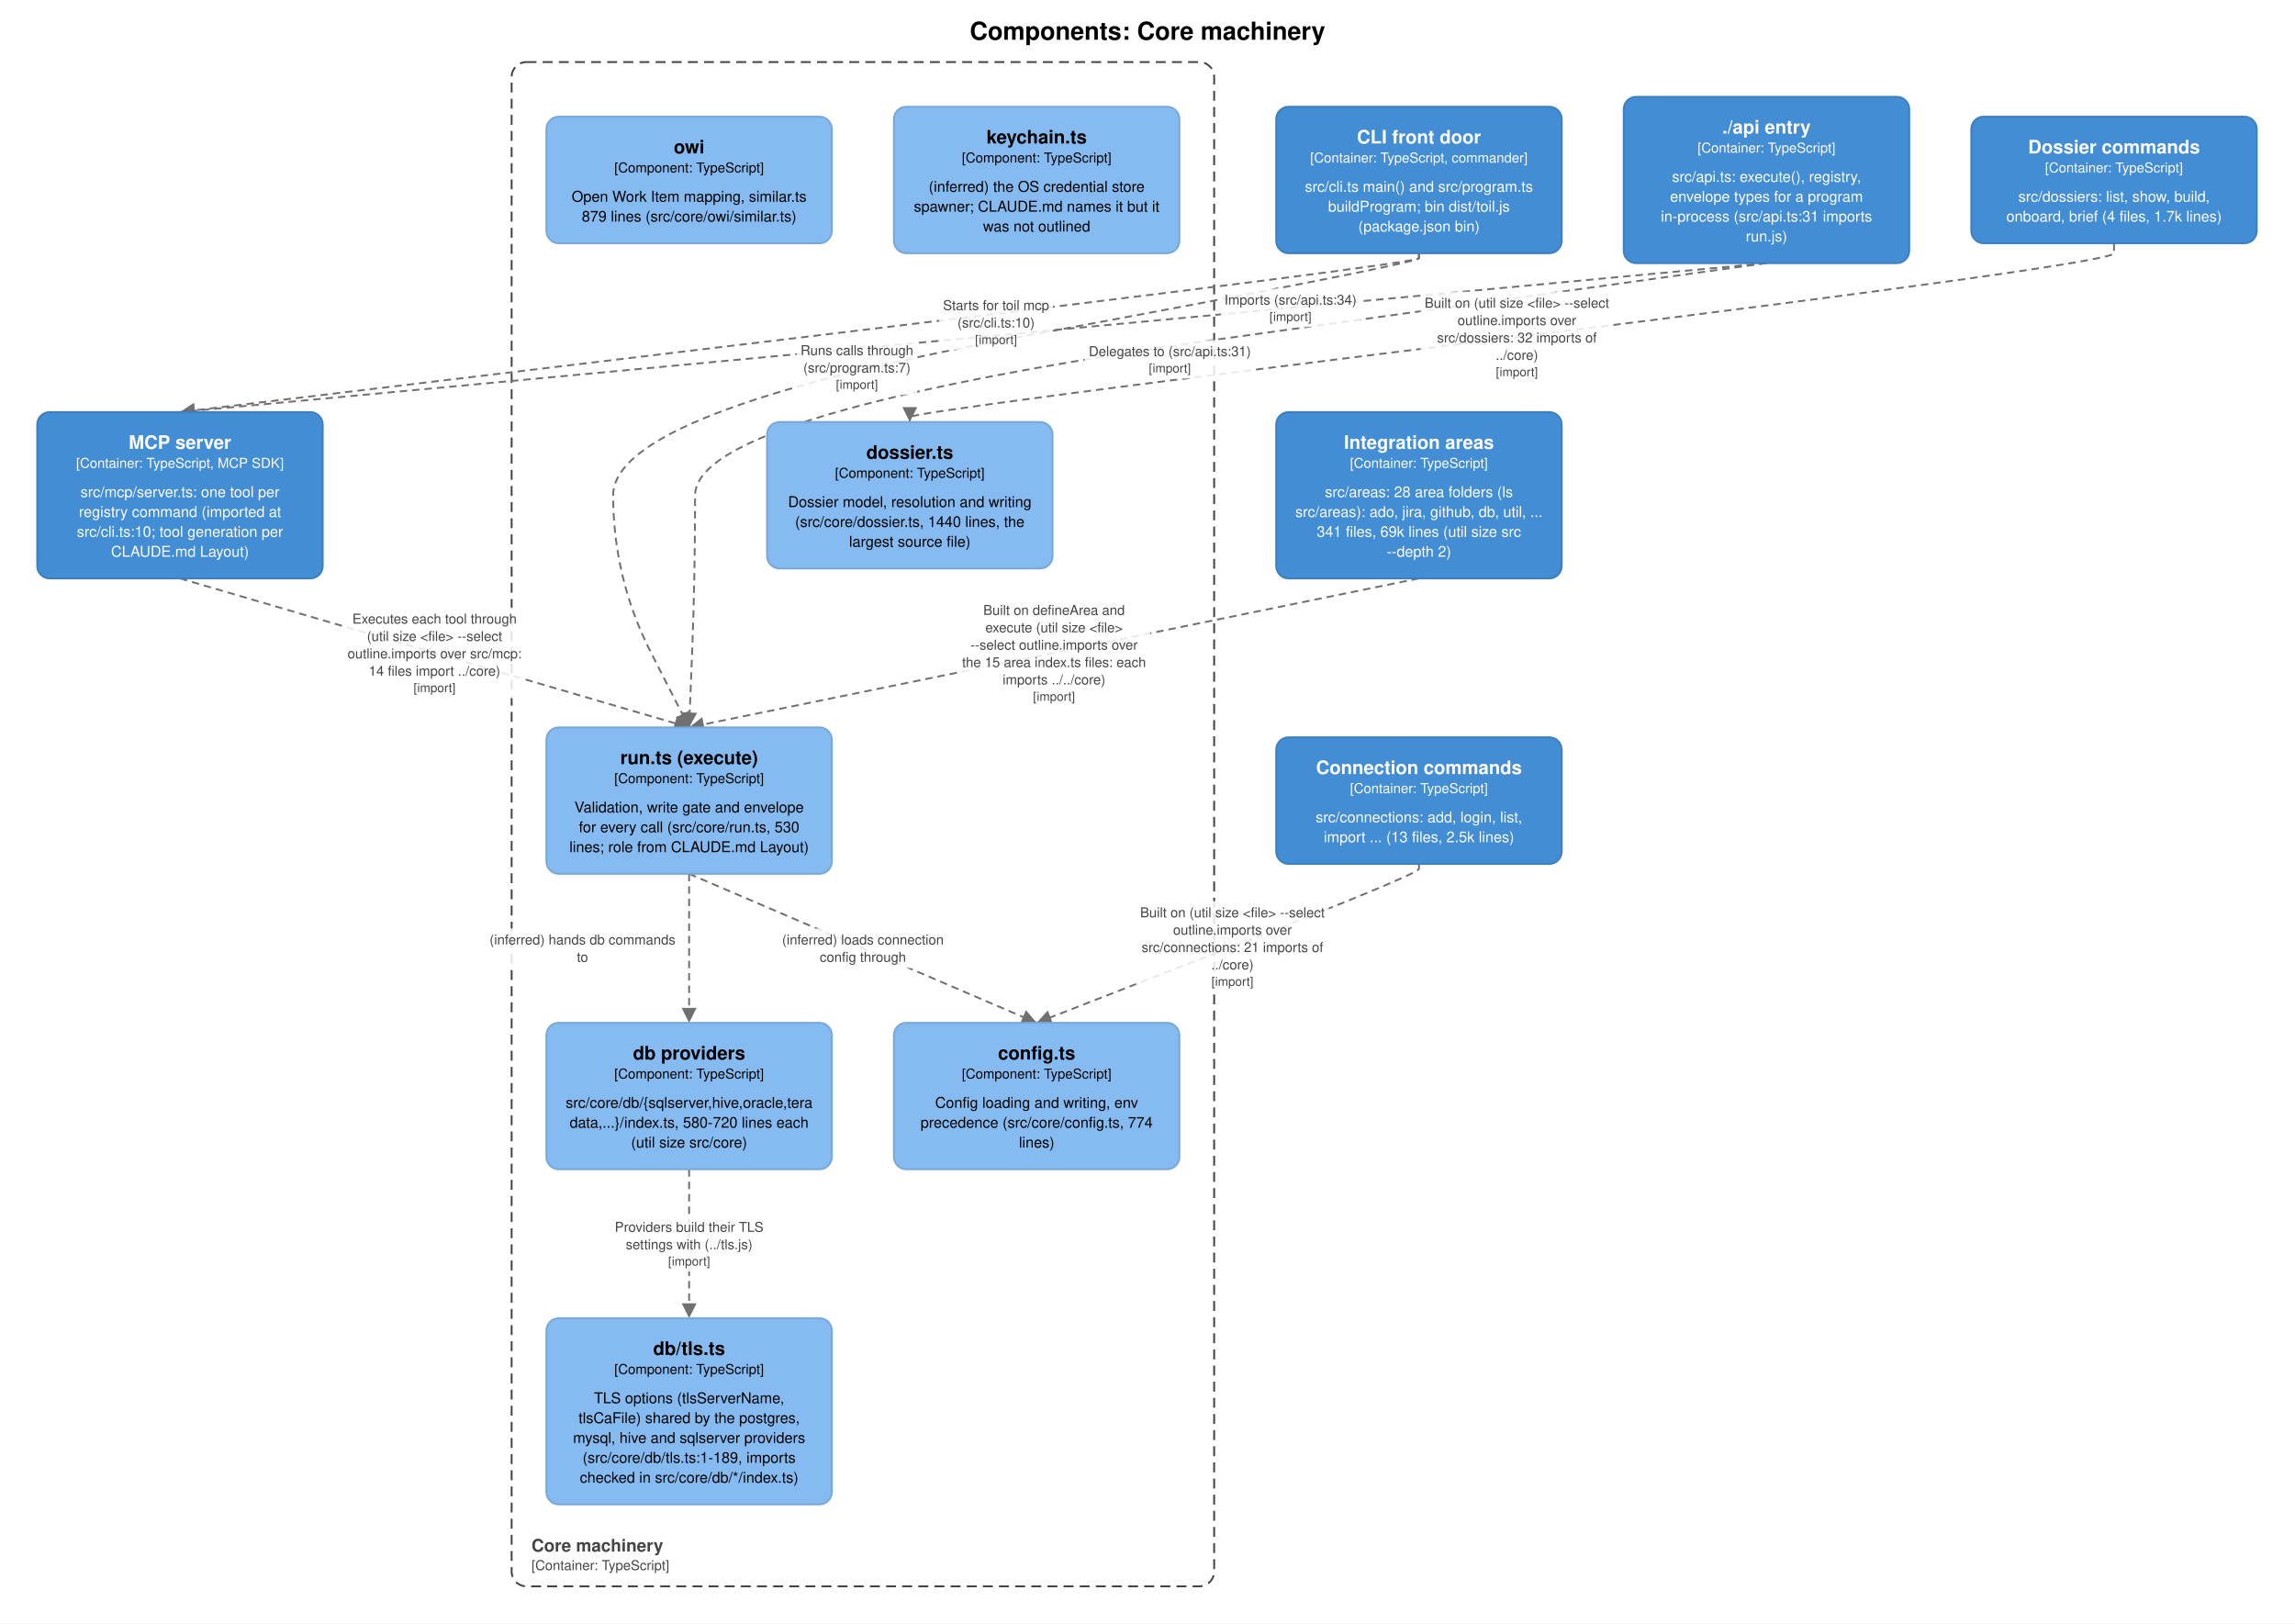
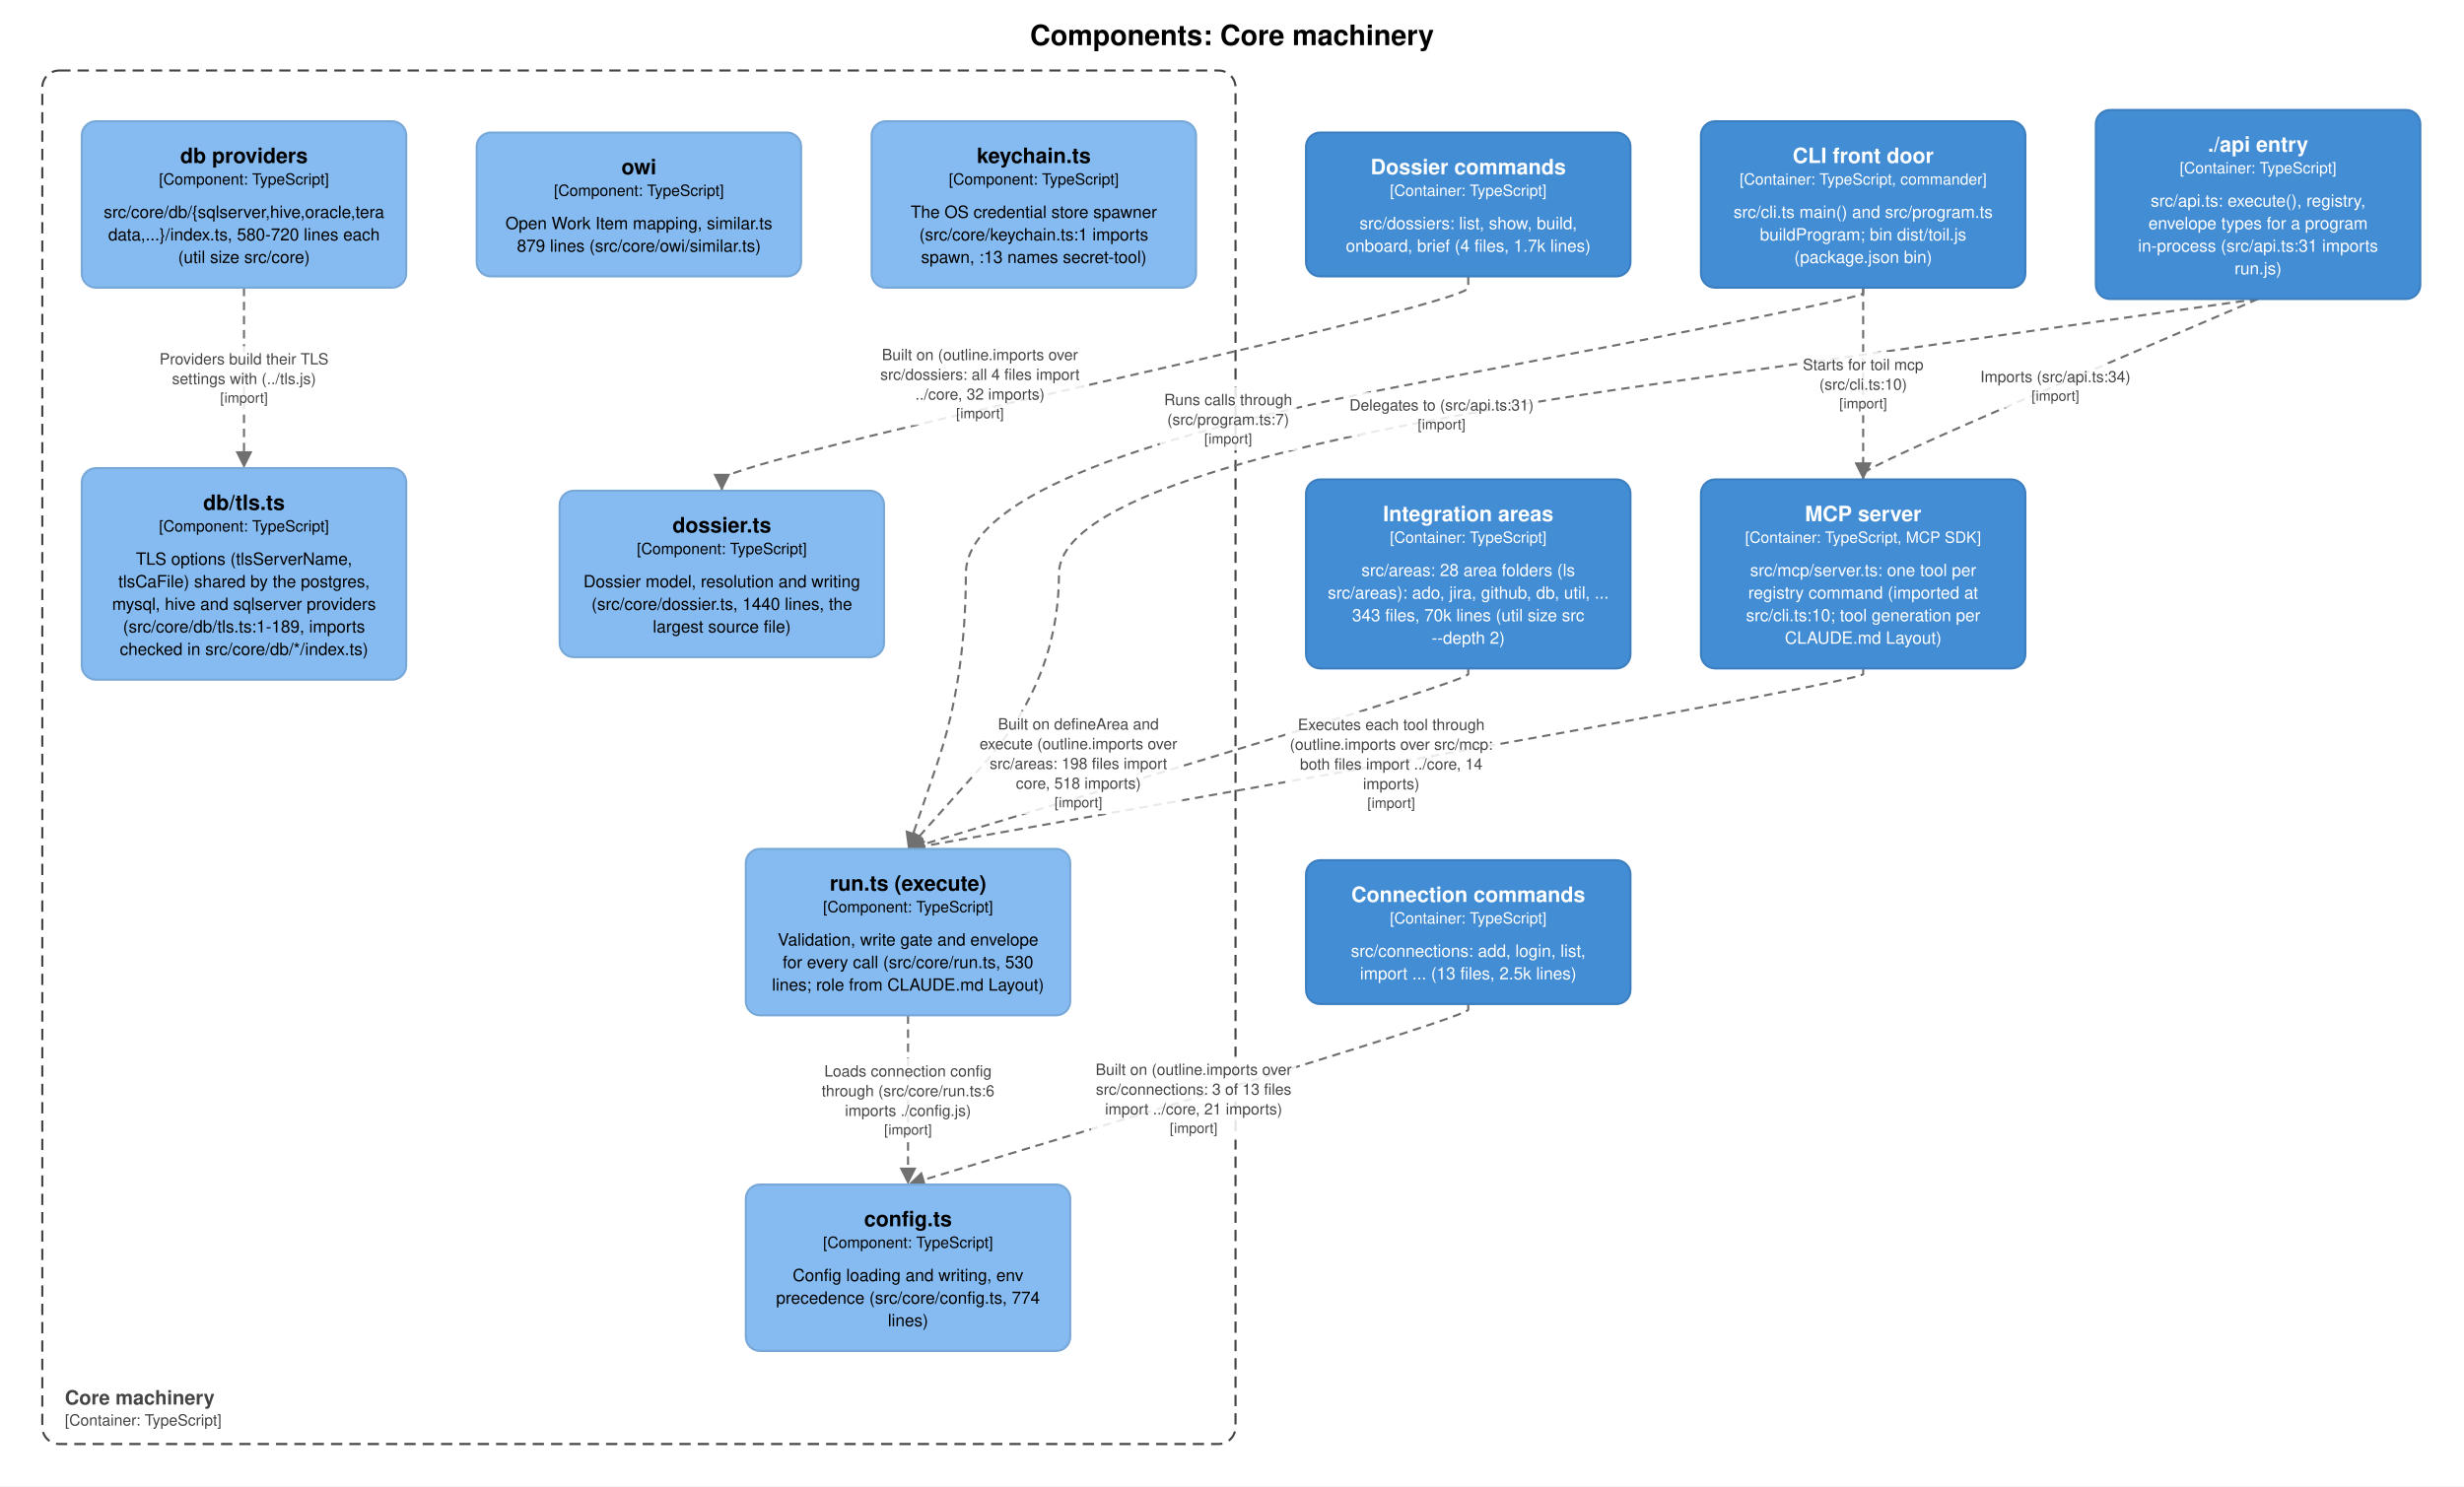
- <svg xmlns="http://www.w3.org/2000/svg" width="1849" height="1308" viewBox="0 0 1849 1308" font-family="Helvetica, Arial, sans-serif">
+ <svg xmlns="http://www.w3.org/2000/svg" width="1747" height="1054" viewBox="0 0 1747 1054" font-family="Helvetica, Arial, sans-serif">
  <defs>
    <marker id="arrow" viewBox="0 0 10 10" refX="10" refY="5" markerWidth="8" markerHeight="8" orient="auto-start-reverse">
      <path d="M0,0 L10,5 L0,10 z" fill="#707070" />
    </marker>
  </defs>
  <rect width="100%" height="100%" fill="#ffffff" />
-   <text x="924.5" y="32" font-size="20" font-weight="bold" text-anchor="middle" fill="#000000">Components: Core machinery</text>
+   <text x="873.5" y="32" font-size="20" font-weight="bold" text-anchor="middle" fill="#000000">Components: Core machinery</text>
  <g class="c4-boundary">
-     <rect x="412.2" y="50" width="566" height="1228" rx="12" fill="none" stroke="#444444" stroke-width="1.5" stroke-dasharray="8 5" />
-     <text x="428.2" y="1250" font-size="14" font-weight="bold" text-anchor="start" fill="#444444">Core machinery</text>
-     <text x="428.2" y="1264.9" font-size="11" text-anchor="start" fill="#444444">[Container: TypeScript]</text>
+     <rect x="30" y="50" width="846" height="974" rx="12" fill="none" stroke="#444444" stroke-width="1.5" stroke-dasharray="8 5" />
+     <text x="46" y="996" font-size="14" font-weight="bold" text-anchor="start" fill="#444444">Core machinery</text>
+     <text x="46" y="1010.9" font-size="11" text-anchor="start" fill="#444444">[Container: TypeScript]</text>
  </g>
  <g class="c4-relationships">
-     <path d="M1143.2,204 L1143.2,208 Q1143.2,212 818.6,272 L818.6,272 Q494,332 494,399 L494,399 Q494,466 524.6,526 L555.2,586" fill="none" stroke="#707070" stroke-width="1.5" stroke-dasharray="6 4" marker-end="url(#arrow)" />
-     <path d="M1143.2,204 L1143.2,208 Q1143.2,212 644.1,272 L145,332" fill="none" stroke="#707070" stroke-width="1.5" stroke-dasharray="6 4" marker-end="url(#arrow)" />
-     <path d="M145,466 L555.2,586" fill="none" stroke="#707070" stroke-width="1.5" stroke-dasharray="6 4" marker-end="url(#arrow)" />
-     <path d="M1423.2,212 L991.6,272 Q560,332 560,399 L560,399 Q560,466 557.6,526 L555.2,586" fill="none" stroke="#707070" stroke-width="1.5" stroke-dasharray="6 4" marker-end="url(#arrow)" />
-     <path d="M1423.2,212 L145,332" fill="none" stroke="#707070" stroke-width="1.5" stroke-dasharray="6 4" marker-end="url(#arrow)" />
-     <path d="M1143.2,466 L555.2,586" fill="none" stroke="#707070" stroke-width="1.5" stroke-dasharray="6 4" marker-end="url(#arrow)" />
-     <path d="M1703.2,196 L1703.2,204 Q1703.2,212 1218.1,272 L1218.1,272 Q733,332 733,336 L733,340" fill="none" stroke="#707070" stroke-width="1.5" stroke-dasharray="6 4" marker-end="url(#arrow)" />
-     <path d="M1143.2,696 L1143.2,700 Q1143.2,704 989.2,764 L835.2,824" fill="none" stroke="#707070" stroke-width="1.5" stroke-dasharray="6 4" marker-end="url(#arrow)" />
-     <path d="M555.2,704 L835.2,824" fill="none" stroke="#707070" stroke-width="1.5" stroke-dasharray="6 4" marker-end="url(#arrow)" />
-     <path d="M555.2,704 L555.2,824" fill="none" stroke="#707070" stroke-width="1.5" stroke-dasharray="6 4" marker-end="url(#arrow)" />
-     <path d="M555.2,942 L555.2,1062" fill="none" stroke="#707070" stroke-width="1.5" stroke-dasharray="6 4" marker-end="url(#arrow)" />
+     <path d="M1321,204 L1321,208 Q1321,212 1002.9,272 L1002.9,272 Q684.8,332 684.8,407 L684.8,407 Q684.8,482 664.3,542 L643.8,602" fill="none" stroke="#707070" stroke-width="1.5" stroke-dasharray="6 4" marker-end="url(#arrow)" />
+     <path d="M1321,204 L1321,208 Q1321,212 1321,272 L1321,272 Q1321,332 1321,336 L1321,340" fill="none" stroke="#707070" stroke-width="1.5" stroke-dasharray="6 4" marker-end="url(#arrow)" />
+     <path d="M1321,474 L1321,478 Q1321,482 982.4,542 L643.8,602" fill="none" stroke="#707070" stroke-width="1.5" stroke-dasharray="6 4" marker-end="url(#arrow)" />
+     <path d="M1601,212 L1175.9,272 Q750.8,332 750.8,407 L750.8,407 Q750.8,482 697.3,542 L643.8,602" fill="none" stroke="#707070" stroke-width="1.5" stroke-dasharray="6 4" marker-end="url(#arrow)" />
+     <path d="M1601,212 L1461,272 Q1321,332 1321,336 L1321,340" fill="none" stroke="#707070" stroke-width="1.5" stroke-dasharray="6 4" marker-end="url(#arrow)" />
+     <path d="M1041,474 L1041,478 Q1041,482 842.4,542 L643.8,602" fill="none" stroke="#707070" stroke-width="1.5" stroke-dasharray="6 4" marker-end="url(#arrow)" />
+     <path d="M1041,196 L1041,204 Q1041,212 776.4,272 L776.4,272 Q511.8,332 511.8,340 L511.8,348" fill="none" stroke="#707070" stroke-width="1.5" stroke-dasharray="6 4" marker-end="url(#arrow)" />
+     <path d="M1041,712 L1041,716 Q1041,720 842.4,780 L643.8,840" fill="none" stroke="#707070" stroke-width="1.5" stroke-dasharray="6 4" marker-end="url(#arrow)" />
+     <path d="M643.8,720 L643.8,840" fill="none" stroke="#707070" stroke-width="1.5" stroke-dasharray="6 4" marker-end="url(#arrow)" />
+     <path d="M173,204 L173,208 Q173,212 173,272 L173,332" fill="none" stroke="#707070" stroke-width="1.5" stroke-dasharray="6 4" marker-end="url(#arrow)" />
  </g>
  <g id="cli" class="c4-container">
-     <rect x="1028.2" y="86" width="230" height="118" rx="10" fill="#438dd5" stroke="#3c7fc0" stroke-width="1.5" />
-     <text x="1143.2" y="115.6" font-size="15" font-weight="bold" text-anchor="middle" fill="#ffffff">CLI front door</text>
-     <text x="1143.2" y="130.9" font-size="11" text-anchor="middle" fill="#ffffff">[Container: TypeScript, commander]</text>
-     <text x="1143.2" y="154.5" font-size="12" text-anchor="middle" fill="#ffffff">src/cli.ts main() and src/program.ts</text>
-     <text x="1143.2" y="170.5" font-size="12" text-anchor="middle" fill="#ffffff">buildProgram; bin dist/toil.js</text>
-     <text x="1143.2" y="186.5" font-size="12" text-anchor="middle" fill="#ffffff">(package.json bin)</text>
+     <rect x="1206" y="86" width="230" height="118" rx="10" fill="#438dd5" stroke="#3c7fc0" stroke-width="1.5" />
+     <text x="1321" y="115.6" font-size="15" font-weight="bold" text-anchor="middle" fill="#ffffff">CLI front door</text>
+     <text x="1321" y="130.9" font-size="11" text-anchor="middle" fill="#ffffff">[Container: TypeScript, commander]</text>
+     <text x="1321" y="154.5" font-size="12" text-anchor="middle" fill="#ffffff">src/cli.ts main() and src/program.ts</text>
+     <text x="1321" y="170.5" font-size="12" text-anchor="middle" fill="#ffffff">buildProgram; bin dist/toil.js</text>
+     <text x="1321" y="186.5" font-size="12" text-anchor="middle" fill="#ffffff">(package.json bin)</text>
  </g>
  <g id="mcp" class="c4-container">
-     <rect x="30" y="332" width="230" height="134" rx="10" fill="#438dd5" stroke="#3c7fc0" stroke-width="1.5" />
-     <text x="145" y="361.6" font-size="15" font-weight="bold" text-anchor="middle" fill="#ffffff">MCP server</text>
-     <text x="145" y="376.9" font-size="11" text-anchor="middle" fill="#ffffff">[Container: TypeScript, MCP SDK]</text>
-     <text x="145" y="400.5" font-size="12" text-anchor="middle" fill="#ffffff">src/mcp/server.ts: one tool per</text>
-     <text x="145" y="416.5" font-size="12" text-anchor="middle" fill="#ffffff">registry command (imported at</text>
-     <text x="145" y="432.5" font-size="12" text-anchor="middle" fill="#ffffff">src/cli.ts:10; tool generation per</text>
-     <text x="145" y="448.5" font-size="12" text-anchor="middle" fill="#ffffff">CLAUDE.md Layout)</text>
+     <rect x="1206" y="340" width="230" height="134" rx="10" fill="#438dd5" stroke="#3c7fc0" stroke-width="1.5" />
+     <text x="1321" y="369.6" font-size="15" font-weight="bold" text-anchor="middle" fill="#ffffff">MCP server</text>
+     <text x="1321" y="384.9" font-size="11" text-anchor="middle" fill="#ffffff">[Container: TypeScript, MCP SDK]</text>
+     <text x="1321" y="408.5" font-size="12" text-anchor="middle" fill="#ffffff">src/mcp/server.ts: one tool per</text>
+     <text x="1321" y="424.5" font-size="12" text-anchor="middle" fill="#ffffff">registry command (imported at</text>
+     <text x="1321" y="440.5" font-size="12" text-anchor="middle" fill="#ffffff">src/cli.ts:10; tool generation per</text>
+     <text x="1321" y="456.5" font-size="12" text-anchor="middle" fill="#ffffff">CLAUDE.md Layout)</text>
  </g>
  <g id="api" class="c4-container">
-     <rect x="1308.2" y="78" width="230" height="134" rx="10" fill="#438dd5" stroke="#3c7fc0" stroke-width="1.5" />
-     <text x="1423.2" y="107.6" font-size="15" font-weight="bold" text-anchor="middle" fill="#ffffff">./api entry</text>
-     <text x="1423.2" y="122.9" font-size="11" text-anchor="middle" fill="#ffffff">[Container: TypeScript]</text>
-     <text x="1423.2" y="146.5" font-size="12" text-anchor="middle" fill="#ffffff">src/api.ts: execute(), registry,</text>
-     <text x="1423.2" y="162.5" font-size="12" text-anchor="middle" fill="#ffffff">envelope types for a program</text>
-     <text x="1423.2" y="178.5" font-size="12" text-anchor="middle" fill="#ffffff">in-process (src/api.ts:31 imports</text>
-     <text x="1423.2" y="194.5" font-size="12" text-anchor="middle" fill="#ffffff">run.js)</text>
+     <rect x="1486" y="78" width="230" height="134" rx="10" fill="#438dd5" stroke="#3c7fc0" stroke-width="1.5" />
+     <text x="1601" y="107.6" font-size="15" font-weight="bold" text-anchor="middle" fill="#ffffff">./api entry</text>
+     <text x="1601" y="122.9" font-size="11" text-anchor="middle" fill="#ffffff">[Container: TypeScript]</text>
+     <text x="1601" y="146.5" font-size="12" text-anchor="middle" fill="#ffffff">src/api.ts: execute(), registry,</text>
+     <text x="1601" y="162.5" font-size="12" text-anchor="middle" fill="#ffffff">envelope types for a program</text>
+     <text x="1601" y="178.5" font-size="12" text-anchor="middle" fill="#ffffff">in-process (src/api.ts:31 imports</text>
+     <text x="1601" y="194.5" font-size="12" text-anchor="middle" fill="#ffffff">run.js)</text>
  </g>
  <g id="areas" class="c4-container">
-     <rect x="1028.2" y="332" width="230" height="134" rx="10" fill="#438dd5" stroke="#3c7fc0" stroke-width="1.5" />
-     <text x="1143.2" y="361.6" font-size="15" font-weight="bold" text-anchor="middle" fill="#ffffff">Integration areas</text>
-     <text x="1143.2" y="376.9" font-size="11" text-anchor="middle" fill="#ffffff">[Container: TypeScript]</text>
-     <text x="1143.2" y="400.5" font-size="12" text-anchor="middle" fill="#ffffff">src/areas: 28 area folders (ls</text>
-     <text x="1143.2" y="416.5" font-size="12" text-anchor="middle" fill="#ffffff">src/areas): ado, jira, github, db, util, ...</text>
-     <text x="1143.2" y="432.5" font-size="12" text-anchor="middle" fill="#ffffff">341 files, 69k lines (util size src</text>
-     <text x="1143.2" y="448.5" font-size="12" text-anchor="middle" fill="#ffffff">--depth 2)</text>
+     <rect x="926" y="340" width="230" height="134" rx="10" fill="#438dd5" stroke="#3c7fc0" stroke-width="1.5" />
+     <text x="1041" y="369.6" font-size="15" font-weight="bold" text-anchor="middle" fill="#ffffff">Integration areas</text>
+     <text x="1041" y="384.9" font-size="11" text-anchor="middle" fill="#ffffff">[Container: TypeScript]</text>
+     <text x="1041" y="408.5" font-size="12" text-anchor="middle" fill="#ffffff">src/areas: 28 area folders (ls</text>
+     <text x="1041" y="424.5" font-size="12" text-anchor="middle" fill="#ffffff">src/areas): ado, jira, github, db, util, ...</text>
+     <text x="1041" y="440.5" font-size="12" text-anchor="middle" fill="#ffffff">343 files, 70k lines (util size src</text>
+     <text x="1041" y="456.5" font-size="12" text-anchor="middle" fill="#ffffff">--depth 2)</text>
  </g>
  <g id="dossiers" class="c4-container">
-     <rect x="1588.2" y="94" width="230" height="102" rx="10" fill="#438dd5" stroke="#3c7fc0" stroke-width="1.5" />
-     <text x="1703.2" y="123.6" font-size="15" font-weight="bold" text-anchor="middle" fill="#ffffff">Dossier commands</text>
-     <text x="1703.2" y="138.9" font-size="11" text-anchor="middle" fill="#ffffff">[Container: TypeScript]</text>
-     <text x="1703.2" y="162.5" font-size="12" text-anchor="middle" fill="#ffffff">src/dossiers: list, show, build,</text>
-     <text x="1703.2" y="178.5" font-size="12" text-anchor="middle" fill="#ffffff">onboard, brief (4 files, 1.7k lines)</text>
+     <rect x="926" y="94" width="230" height="102" rx="10" fill="#438dd5" stroke="#3c7fc0" stroke-width="1.5" />
+     <text x="1041" y="123.6" font-size="15" font-weight="bold" text-anchor="middle" fill="#ffffff">Dossier commands</text>
+     <text x="1041" y="138.9" font-size="11" text-anchor="middle" fill="#ffffff">[Container: TypeScript]</text>
+     <text x="1041" y="162.5" font-size="12" text-anchor="middle" fill="#ffffff">src/dossiers: list, show, build,</text>
+     <text x="1041" y="178.5" font-size="12" text-anchor="middle" fill="#ffffff">onboard, brief (4 files, 1.7k lines)</text>
  </g>
  <g id="connections" class="c4-container">
-     <rect x="1028.2" y="594" width="230" height="102" rx="10" fill="#438dd5" stroke="#3c7fc0" stroke-width="1.5" />
-     <text x="1143.2" y="623.6" font-size="15" font-weight="bold" text-anchor="middle" fill="#ffffff">Connection commands</text>
-     <text x="1143.2" y="638.9" font-size="11" text-anchor="middle" fill="#ffffff">[Container: TypeScript]</text>
-     <text x="1143.2" y="662.5" font-size="12" text-anchor="middle" fill="#ffffff">src/connections: add, login, list,</text>
-     <text x="1143.2" y="678.5" font-size="12" text-anchor="middle" fill="#ffffff">import ... (13 files, 2.5k lines)</text>
+     <rect x="926" y="610" width="230" height="102" rx="10" fill="#438dd5" stroke="#3c7fc0" stroke-width="1.5" />
+     <text x="1041" y="639.6" font-size="15" font-weight="bold" text-anchor="middle" fill="#ffffff">Connection commands</text>
+     <text x="1041" y="654.9" font-size="11" text-anchor="middle" fill="#ffffff">[Container: TypeScript]</text>
+     <text x="1041" y="678.5" font-size="12" text-anchor="middle" fill="#ffffff">src/connections: add, login, list,</text>
+     <text x="1041" y="694.5" font-size="12" text-anchor="middle" fill="#ffffff">import ... (13 files, 2.5k lines)</text>
  </g>
  <g id="core_run" class="c4-component">
-     <rect x="440.2" y="586" width="230" height="118" rx="10" fill="#85bbf0" stroke="#78a8d8" stroke-width="1.5" />
-     <text x="555.2" y="615.6" font-size="15" font-weight="bold" text-anchor="middle" fill="#000000">run.ts (execute)</text>
-     <text x="555.2" y="630.9" font-size="11" text-anchor="middle" fill="#000000">[Component: TypeScript]</text>
-     <text x="555.2" y="654.5" font-size="12" text-anchor="middle" fill="#000000">Validation, write gate and envelope</text>
-     <text x="555.2" y="670.5" font-size="12" text-anchor="middle" fill="#000000">for every call (src/core/run.ts, 530</text>
-     <text x="555.2" y="686.5" font-size="12" text-anchor="middle" fill="#000000">lines; role from CLAUDE.md Layout)</text>
+     <rect x="528.8" y="602" width="230" height="118" rx="10" fill="#85bbf0" stroke="#78a8d8" stroke-width="1.5" />
+     <text x="643.8" y="631.6" font-size="15" font-weight="bold" text-anchor="middle" fill="#000000">run.ts (execute)</text>
+     <text x="643.8" y="646.9" font-size="11" text-anchor="middle" fill="#000000">[Component: TypeScript]</text>
+     <text x="643.8" y="670.5" font-size="12" text-anchor="middle" fill="#000000">Validation, write gate and envelope</text>
+     <text x="643.8" y="686.5" font-size="12" text-anchor="middle" fill="#000000">for every call (src/core/run.ts, 530</text>
+     <text x="643.8" y="702.5" font-size="12" text-anchor="middle" fill="#000000">lines; role from CLAUDE.md Layout)</text>
  </g>
  <g id="core_config" class="c4-component">
-     <rect x="720.2" y="824" width="230" height="118" rx="10" fill="#85bbf0" stroke="#78a8d8" stroke-width="1.5" />
-     <text x="835.2" y="853.6" font-size="15" font-weight="bold" text-anchor="middle" fill="#000000">config.ts</text>
-     <text x="835.2" y="868.9" font-size="11" text-anchor="middle" fill="#000000">[Component: TypeScript]</text>
-     <text x="835.2" y="892.5" font-size="12" text-anchor="middle" fill="#000000">Config loading and writing, env</text>
-     <text x="835.2" y="908.5" font-size="12" text-anchor="middle" fill="#000000">precedence (src/core/config.ts, 774</text>
-     <text x="835.2" y="924.5" font-size="12" text-anchor="middle" fill="#000000">lines)</text>
+     <rect x="528.8" y="840" width="230" height="118" rx="10" fill="#85bbf0" stroke="#78a8d8" stroke-width="1.5" />
+     <text x="643.8" y="869.6" font-size="15" font-weight="bold" text-anchor="middle" fill="#000000">config.ts</text>
+     <text x="643.8" y="884.9" font-size="11" text-anchor="middle" fill="#000000">[Component: TypeScript]</text>
+     <text x="643.8" y="908.5" font-size="12" text-anchor="middle" fill="#000000">Config loading and writing, env</text>
+     <text x="643.8" y="924.5" font-size="12" text-anchor="middle" fill="#000000">precedence (src/core/config.ts, 774</text>
+     <text x="643.8" y="940.5" font-size="12" text-anchor="middle" fill="#000000">lines)</text>
  </g>
  <g id="core_dossier" class="c4-component">
-     <rect x="618" y="340" width="230" height="118" rx="10" fill="#85bbf0" stroke="#78a8d8" stroke-width="1.5" />
-     <text x="733" y="369.6" font-size="15" font-weight="bold" text-anchor="middle" fill="#000000">dossier.ts</text>
-     <text x="733" y="384.9" font-size="11" text-anchor="middle" fill="#000000">[Component: TypeScript]</text>
-     <text x="733" y="408.5" font-size="12" text-anchor="middle" fill="#000000">Dossier model, resolution and writing</text>
-     <text x="733" y="424.5" font-size="12" text-anchor="middle" fill="#000000">(src/core/dossier.ts, 1440 lines, the</text>
-     <text x="733" y="440.5" font-size="12" text-anchor="middle" fill="#000000">largest source file)</text>
+     <rect x="396.8" y="348" width="230" height="118" rx="10" fill="#85bbf0" stroke="#78a8d8" stroke-width="1.5" />
+     <text x="511.8" y="377.6" font-size="15" font-weight="bold" text-anchor="middle" fill="#000000">dossier.ts</text>
+     <text x="511.8" y="392.9" font-size="11" text-anchor="middle" fill="#000000">[Component: TypeScript]</text>
+     <text x="511.8" y="416.5" font-size="12" text-anchor="middle" fill="#000000">Dossier model, resolution and writing</text>
+     <text x="511.8" y="432.5" font-size="12" text-anchor="middle" fill="#000000">(src/core/dossier.ts, 1440 lines, the</text>
+     <text x="511.8" y="448.5" font-size="12" text-anchor="middle" fill="#000000">largest source file)</text>
  </g>
  <g id="core_db" class="c4-component">
-     <rect x="440.2" y="824" width="230" height="118" rx="10" fill="#85bbf0" stroke="#78a8d8" stroke-width="1.5" />
-     <text x="555.2" y="853.6" font-size="15" font-weight="bold" text-anchor="middle" fill="#000000">db providers</text>
-     <text x="555.2" y="868.9" font-size="11" text-anchor="middle" fill="#000000">[Component: TypeScript]</text>
-     <text x="555.2" y="892.5" font-size="12" text-anchor="middle" fill="#000000">src/core/db/{sqlserver,hive,oracle,tera</text>
-     <text x="555.2" y="908.5" font-size="12" text-anchor="middle" fill="#000000">data,...}/index.ts, 580-720 lines each</text>
-     <text x="555.2" y="924.5" font-size="12" text-anchor="middle" fill="#000000">(util size src/core)</text>
+     <rect x="58" y="86" width="230" height="118" rx="10" fill="#85bbf0" stroke="#78a8d8" stroke-width="1.5" />
+     <text x="173" y="115.6" font-size="15" font-weight="bold" text-anchor="middle" fill="#000000">db providers</text>
+     <text x="173" y="130.9" font-size="11" text-anchor="middle" fill="#000000">[Component: TypeScript]</text>
+     <text x="173" y="154.5" font-size="12" text-anchor="middle" fill="#000000">src/core/db/{sqlserver,hive,oracle,tera</text>
+     <text x="173" y="170.5" font-size="12" text-anchor="middle" fill="#000000">data,...}/index.ts, 580-720 lines each</text>
+     <text x="173" y="186.5" font-size="12" text-anchor="middle" fill="#000000">(util size src/core)</text>
  </g>
  <g id="core_owi" class="c4-component">
-     <rect x="440.2" y="94" width="230" height="102" rx="10" fill="#85bbf0" stroke="#78a8d8" stroke-width="1.5" />
-     <text x="555.2" y="123.6" font-size="15" font-weight="bold" text-anchor="middle" fill="#000000">owi</text>
-     <text x="555.2" y="138.9" font-size="11" text-anchor="middle" fill="#000000">[Component: TypeScript]</text>
-     <text x="555.2" y="162.5" font-size="12" text-anchor="middle" fill="#000000">Open Work Item mapping, similar.ts</text>
-     <text x="555.2" y="178.5" font-size="12" text-anchor="middle" fill="#000000">879 lines (src/core/owi/similar.ts)</text>
+     <rect x="338" y="94" width="230" height="102" rx="10" fill="#85bbf0" stroke="#78a8d8" stroke-width="1.5" />
+     <text x="453" y="123.6" font-size="15" font-weight="bold" text-anchor="middle" fill="#000000">owi</text>
+     <text x="453" y="138.9" font-size="11" text-anchor="middle" fill="#000000">[Component: TypeScript]</text>
+     <text x="453" y="162.5" font-size="12" text-anchor="middle" fill="#000000">Open Work Item mapping, similar.ts</text>
+     <text x="453" y="178.5" font-size="12" text-anchor="middle" fill="#000000">879 lines (src/core/owi/similar.ts)</text>
  </g>
  <g id="core_keychain" class="c4-component">
-     <rect x="720.2" y="86" width="230" height="118" rx="10" fill="#85bbf0" stroke="#78a8d8" stroke-width="1.5" />
-     <text x="835.2" y="115.6" font-size="15" font-weight="bold" text-anchor="middle" fill="#000000">keychain.ts</text>
-     <text x="835.2" y="130.9" font-size="11" text-anchor="middle" fill="#000000">[Component: TypeScript]</text>
-     <text x="835.2" y="154.5" font-size="12" text-anchor="middle" fill="#000000">(inferred) the OS credential store</text>
-     <text x="835.2" y="170.5" font-size="12" text-anchor="middle" fill="#000000">spawner; CLAUDE.md names it but it</text>
-     <text x="835.2" y="186.5" font-size="12" text-anchor="middle" fill="#000000">was not outlined</text>
+     <rect x="618" y="86" width="230" height="118" rx="10" fill="#85bbf0" stroke="#78a8d8" stroke-width="1.5" />
+     <text x="733" y="115.6" font-size="15" font-weight="bold" text-anchor="middle" fill="#000000">keychain.ts</text>
+     <text x="733" y="130.9" font-size="11" text-anchor="middle" fill="#000000">[Component: TypeScript]</text>
+     <text x="733" y="154.5" font-size="12" text-anchor="middle" fill="#000000">The OS credential store spawner</text>
+     <text x="733" y="170.5" font-size="12" text-anchor="middle" fill="#000000">(src/core/keychain.ts:1 imports</text>
+     <text x="733" y="186.5" font-size="12" text-anchor="middle" fill="#000000">spawn, :13 names secret-tool)</text>
  </g>
  <g id="core_tls" class="c4-component">
-     <rect x="440.2" y="1062" width="230" height="150" rx="10" fill="#85bbf0" stroke="#78a8d8" stroke-width="1.5" />
-     <text x="555.2" y="1091.6" font-size="15" font-weight="bold" text-anchor="middle" fill="#000000">db/tls.ts</text>
-     <text x="555.2" y="1106.9" font-size="11" text-anchor="middle" fill="#000000">[Component: TypeScript]</text>
-     <text x="555.2" y="1130.5" font-size="12" text-anchor="middle" fill="#000000">TLS options (tlsServerName,</text>
-     <text x="555.2" y="1146.5" font-size="12" text-anchor="middle" fill="#000000">tlsCaFile) shared by the postgres,</text>
-     <text x="555.2" y="1162.5" font-size="12" text-anchor="middle" fill="#000000">mysql, hive and sqlserver providers</text>
-     <text x="555.2" y="1178.5" font-size="12" text-anchor="middle" fill="#000000">(src/core/db/tls.ts:1-189, imports</text>
-     <text x="555.2" y="1194.5" font-size="12" text-anchor="middle" fill="#000000">checked in src/core/db/*/index.ts)</text>
+     <rect x="58" y="332" width="230" height="150" rx="10" fill="#85bbf0" stroke="#78a8d8" stroke-width="1.5" />
+     <text x="173" y="361.6" font-size="15" font-weight="bold" text-anchor="middle" fill="#000000">db/tls.ts</text>
+     <text x="173" y="376.9" font-size="11" text-anchor="middle" fill="#000000">[Component: TypeScript]</text>
+     <text x="173" y="400.5" font-size="12" text-anchor="middle" fill="#000000">TLS options (tlsServerName,</text>
+     <text x="173" y="416.5" font-size="12" text-anchor="middle" fill="#000000">tlsCaFile) shared by the postgres,</text>
+     <text x="173" y="432.5" font-size="12" text-anchor="middle" fill="#000000">mysql, hive and sqlserver providers</text>
+     <text x="173" y="448.5" font-size="12" text-anchor="middle" fill="#000000">(src/core/db/tls.ts:1-189, imports</text>
+     <text x="173" y="464.5" font-size="12" text-anchor="middle" fill="#000000">checked in src/core/db/*/index.ts)</text>
  </g>
  <g class="c4-labels">
-     <rect x="641.9" y="273.2" width="97.1" height="45" fill="#ffffff" fill-opacity="0.85" />
-     <text x="690.4" y="286.1" font-size="11" text-anchor="middle" fill="#444444">Runs calls through</text>
-     <text x="690.4" y="300.1" font-size="11" text-anchor="middle" fill="#444444">(src/program.ts:7)</text>
-     <text x="690.4" y="313.3" font-size="10" text-anchor="middle" fill="#444444">[import]</text>
-     <rect x="756.7" y="236.9" width="91.6" height="45" fill="#ffffff" fill-opacity="0.85" />
-     <text x="802.5" y="249.8" font-size="11" text-anchor="middle" fill="#444444">Starts for toil mcp</text>
-     <text x="802.5" y="263.8" font-size="11" text-anchor="middle" fill="#444444">(src/cli.ts:10)</text>
-     <text x="802.5" y="277.1" font-size="10" text-anchor="middle" fill="#444444">[import]</text>
-     <rect x="276.8" y="489.5" width="146.6" height="73" fill="#ffffff" fill-opacity="0.85" />
-     <text x="350.1" y="502.4" font-size="11" text-anchor="middle" fill="#444444">Executes each tool through</text>
-     <text x="350.1" y="516.4" font-size="11" text-anchor="middle" fill="#444444">(util size &lt;file&gt; --select</text>
-     <text x="350.1" y="530.4" font-size="11" text-anchor="middle" fill="#444444">outline.imports over src/mcp:</text>
-     <text x="350.1" y="544.4" font-size="11" text-anchor="middle" fill="#444444">14 files import ../core)</text>
-     <text x="350.1" y="557.6" font-size="10" text-anchor="middle" fill="#444444">[import]</text>
-     <rect x="873.8" y="274" width="137.4" height="31" fill="#ffffff" fill-opacity="0.85" />
-     <text x="942.5" y="286.9" font-size="11" text-anchor="middle" fill="#444444">Delegates to (src/api.ts:31)</text>
-     <text x="942.5" y="300.1" font-size="10" text-anchor="middle" fill="#444444">[import]</text>
-     <rect x="983.6" y="232.5" width="112.4" height="31" fill="#ffffff" fill-opacity="0.85" />
-     <text x="1039.7" y="245.4" font-size="11" text-anchor="middle" fill="#444444">Imports (src/api.ts:34)</text>
-     <text x="1039.7" y="258.6" font-size="10" text-anchor="middle" fill="#444444">[import]</text>
-     <rect x="771.6" y="482.5" width="155.2" height="87" fill="#ffffff" fill-opacity="0.85" />
-     <text x="849.2" y="495.4" font-size="11" text-anchor="middle" fill="#444444">Built on defineArea and</text>
-     <text x="849.2" y="509.4" font-size="11" text-anchor="middle" fill="#444444">execute (util size &lt;file&gt;</text>
-     <text x="849.2" y="523.4" font-size="11" text-anchor="middle" fill="#444444">--select outline.imports over</text>
-     <text x="849.2" y="537.4" font-size="11" text-anchor="middle" fill="#444444">the 15 area index.ts files: each</text>
-     <text x="849.2" y="551.4" font-size="11" text-anchor="middle" fill="#444444">imports ../../core)</text>
-     <text x="849.2" y="564.6" font-size="10" text-anchor="middle" fill="#444444">[import]</text>
-     <rect x="1144.5" y="235" width="155.2" height="73" fill="#ffffff" fill-opacity="0.85" />
-     <text x="1222.1" y="247.9" font-size="11" text-anchor="middle" fill="#444444">Built on (util size &lt;file&gt; --select</text>
-     <text x="1222.1" y="261.9" font-size="11" text-anchor="middle" fill="#444444">outline.imports over</text>
-     <text x="1222.1" y="275.9" font-size="11" text-anchor="middle" fill="#444444">src/dossiers: 32 imports of</text>
-     <text x="1222.1" y="289.9" font-size="11" text-anchor="middle" fill="#444444">../core)</text>
-     <text x="1222.1" y="303.1" font-size="10" text-anchor="middle" fill="#444444">[import]</text>
-     <rect x="915.4" y="726" width="155.2" height="73" fill="#ffffff" fill-opacity="0.85" />
-     <text x="992.9" y="739" font-size="11" text-anchor="middle" fill="#444444">Built on (util size &lt;file&gt; --select</text>
-     <text x="992.9" y="753" font-size="11" text-anchor="middle" fill="#444444">outline.imports over</text>
-     <text x="992.9" y="767" font-size="11" text-anchor="middle" fill="#444444">src/connections: 21 imports of</text>
-     <text x="992.9" y="781" font-size="11" text-anchor="middle" fill="#444444">../core)</text>
-     <text x="992.9" y="794.2" font-size="10" text-anchor="middle" fill="#444444">[import]</text>
-     <rect x="627.1" y="748" width="136.2" height="32" fill="#ffffff" fill-opacity="0.85" />
-     <text x="695.2" y="760.9" font-size="11" text-anchor="middle" fill="#444444">(inferred) loads connection</text>
-     <text x="695.2" y="774.9" font-size="11" text-anchor="middle" fill="#444444">config through</text>
-     <rect x="391.4" y="748" width="155.8" height="32" fill="#ffffff" fill-opacity="0.85" />
-     <text x="469.3" y="760.9" font-size="11" text-anchor="middle" fill="#444444">(inferred) hands db commands</text>
-     <text x="469.3" y="774.9" font-size="11" text-anchor="middle" fill="#444444">to</text>
-     <rect x="492" y="979.5" width="126.4" height="45" fill="#ffffff" fill-opacity="0.85" />
-     <text x="555.2" y="992.4" font-size="11" text-anchor="middle" fill="#444444">Providers build their TLS</text>
-     <text x="555.2" y="1006.4" font-size="11" text-anchor="middle" fill="#444444">settings with (../tls.js)</text>
-     <text x="555.2" y="1019.6" font-size="10" text-anchor="middle" fill="#444444">[import]</text>
+     <rect x="822.3" y="274.4" width="97.1" height="45" fill="#ffffff" fill-opacity="0.85" />
+     <text x="870.8" y="287.3" font-size="11" text-anchor="middle" fill="#444444">Runs calls through</text>
+     <text x="870.8" y="301.3" font-size="11" text-anchor="middle" fill="#444444">(src/program.ts:7)</text>
+     <text x="870.8" y="314.6" font-size="10" text-anchor="middle" fill="#444444">[import]</text>
+     <rect x="1275.2" y="249.5" width="91.6" height="45" fill="#ffffff" fill-opacity="0.85" />
+     <text x="1321" y="262.4" font-size="11" text-anchor="middle" fill="#444444">Starts for toil mcp</text>
+     <text x="1321" y="276.4" font-size="11" text-anchor="middle" fill="#444444">(src/cli.ts:10)</text>
+     <text x="1321" y="289.6" font-size="10" text-anchor="middle" fill="#444444">[import]</text>
+     <rect x="911.2" y="504.8" width="150.3" height="73" fill="#ffffff" fill-opacity="0.85" />
+     <text x="986.4" y="517.7" font-size="11" text-anchor="middle" fill="#444444">Executes each tool through</text>
+     <text x="986.4" y="531.7" font-size="11" text-anchor="middle" fill="#444444">(outline.imports over src/mcp:</text>
+     <text x="986.4" y="545.7" font-size="11" text-anchor="middle" fill="#444444">both files import ../core, 14</text>
+     <text x="986.4" y="559.7" font-size="11" text-anchor="middle" fill="#444444">imports)</text>
+     <text x="986.4" y="572.9" font-size="10" text-anchor="middle" fill="#444444">[import]</text>
+     <rect x="953.3" y="278.2" width="137.4" height="31" fill="#ffffff" fill-opacity="0.85" />
+     <text x="1022.1" y="291.1" font-size="11" text-anchor="middle" fill="#444444">Delegates to (src/api.ts:31)</text>
+     <text x="1022.1" y="304.4" font-size="10" text-anchor="middle" fill="#444444">[import]</text>
+     <rect x="1401.1" y="258.1" width="112.4" height="31" fill="#ffffff" fill-opacity="0.85" />
+     <text x="1457.3" y="271" font-size="11" text-anchor="middle" fill="#444444">Imports (src/api.ts:34)</text>
+     <text x="1457.3" y="284.2" font-size="10" text-anchor="middle" fill="#444444">[import]</text>
+     <rect x="691" y="504.3" width="147.2" height="73" fill="#ffffff" fill-opacity="0.85" />
+     <text x="764.6" y="517.3" font-size="11" text-anchor="middle" fill="#444444">Built on defineArea and</text>
+     <text x="764.6" y="531.3" font-size="11" text-anchor="middle" fill="#444444">execute (outline.imports over</text>
+     <text x="764.6" y="545.3" font-size="11" text-anchor="middle" fill="#444444">src/areas: 198 files import</text>
+     <text x="764.6" y="559.3" font-size="11" text-anchor="middle" fill="#444444">core, 518 imports)</text>
+     <text x="764.6" y="572.5" font-size="10" text-anchor="middle" fill="#444444">[import]</text>
+     <rect x="621.2" y="242.5" width="147.2" height="59" fill="#ffffff" fill-opacity="0.85" />
+     <text x="694.8" y="255.4" font-size="11" text-anchor="middle" fill="#444444">Built on (outline.imports over</text>
+     <text x="694.8" y="269.4" font-size="11" text-anchor="middle" fill="#444444">src/dossiers: all 4 files import</text>
+     <text x="694.8" y="283.4" font-size="11" text-anchor="middle" fill="#444444">../core, 32 imports)</text>
+     <text x="694.8" y="296.6" font-size="10" text-anchor="middle" fill="#444444">[import]</text>
+     <rect x="773.6" y="749.3" width="145.4" height="59" fill="#ffffff" fill-opacity="0.85" />
+     <text x="846.3" y="762.3" font-size="11" text-anchor="middle" fill="#444444">Built on (outline.imports over</text>
+     <text x="846.3" y="776.3" font-size="11" text-anchor="middle" fill="#444444">src/connections: 3 of 13 files</text>
+     <text x="846.3" y="790.3" font-size="11" text-anchor="middle" fill="#444444">import ../core, 21 imports)</text>
+     <text x="846.3" y="803.5" font-size="10" text-anchor="middle" fill="#444444">[import]</text>
+     <rect x="579.4" y="750.5" width="128.9" height="59" fill="#ffffff" fill-opacity="0.85" />
+     <text x="643.8" y="763.4" font-size="11" text-anchor="middle" fill="#444444">Loads connection config</text>
+     <text x="643.8" y="777.4" font-size="11" text-anchor="middle" fill="#444444">through (src/core/run.ts:6</text>
+     <text x="643.8" y="791.4" font-size="11" text-anchor="middle" fill="#444444">imports ./config.js)</text>
+     <text x="643.8" y="804.6" font-size="10" text-anchor="middle" fill="#444444">[import]</text>
+     <rect x="109.8" y="245.5" width="126.4" height="45" fill="#ffffff" fill-opacity="0.85" />
+     <text x="173" y="258.4" font-size="11" text-anchor="middle" fill="#444444">Providers build their TLS</text>
+     <text x="173" y="272.4" font-size="11" text-anchor="middle" fill="#444444">settings with (../tls.js)</text>
+     <text x="173" y="285.6" font-size="10" text-anchor="middle" fill="#444444">[import]</text>
  </g>
</svg>
